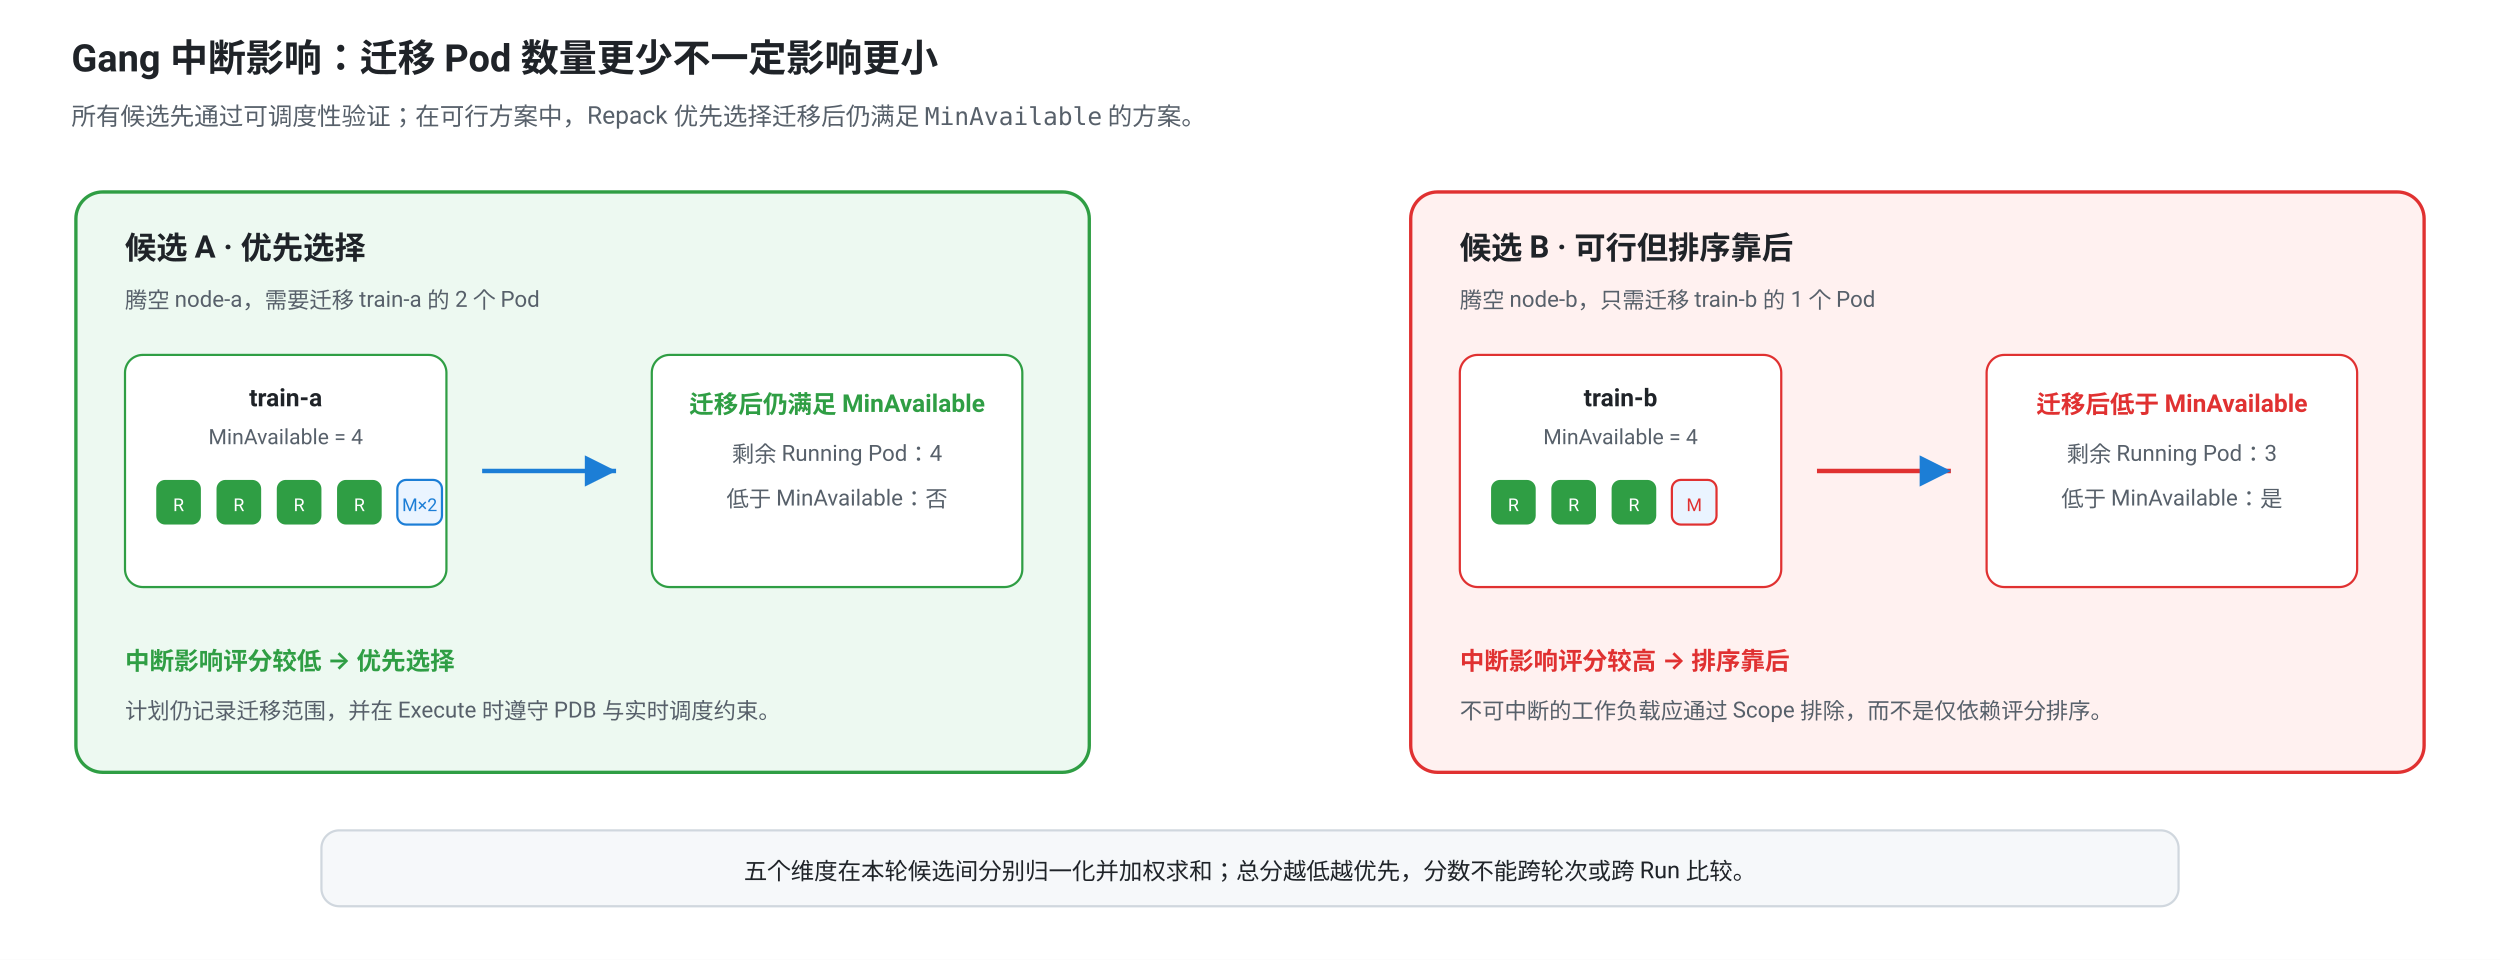
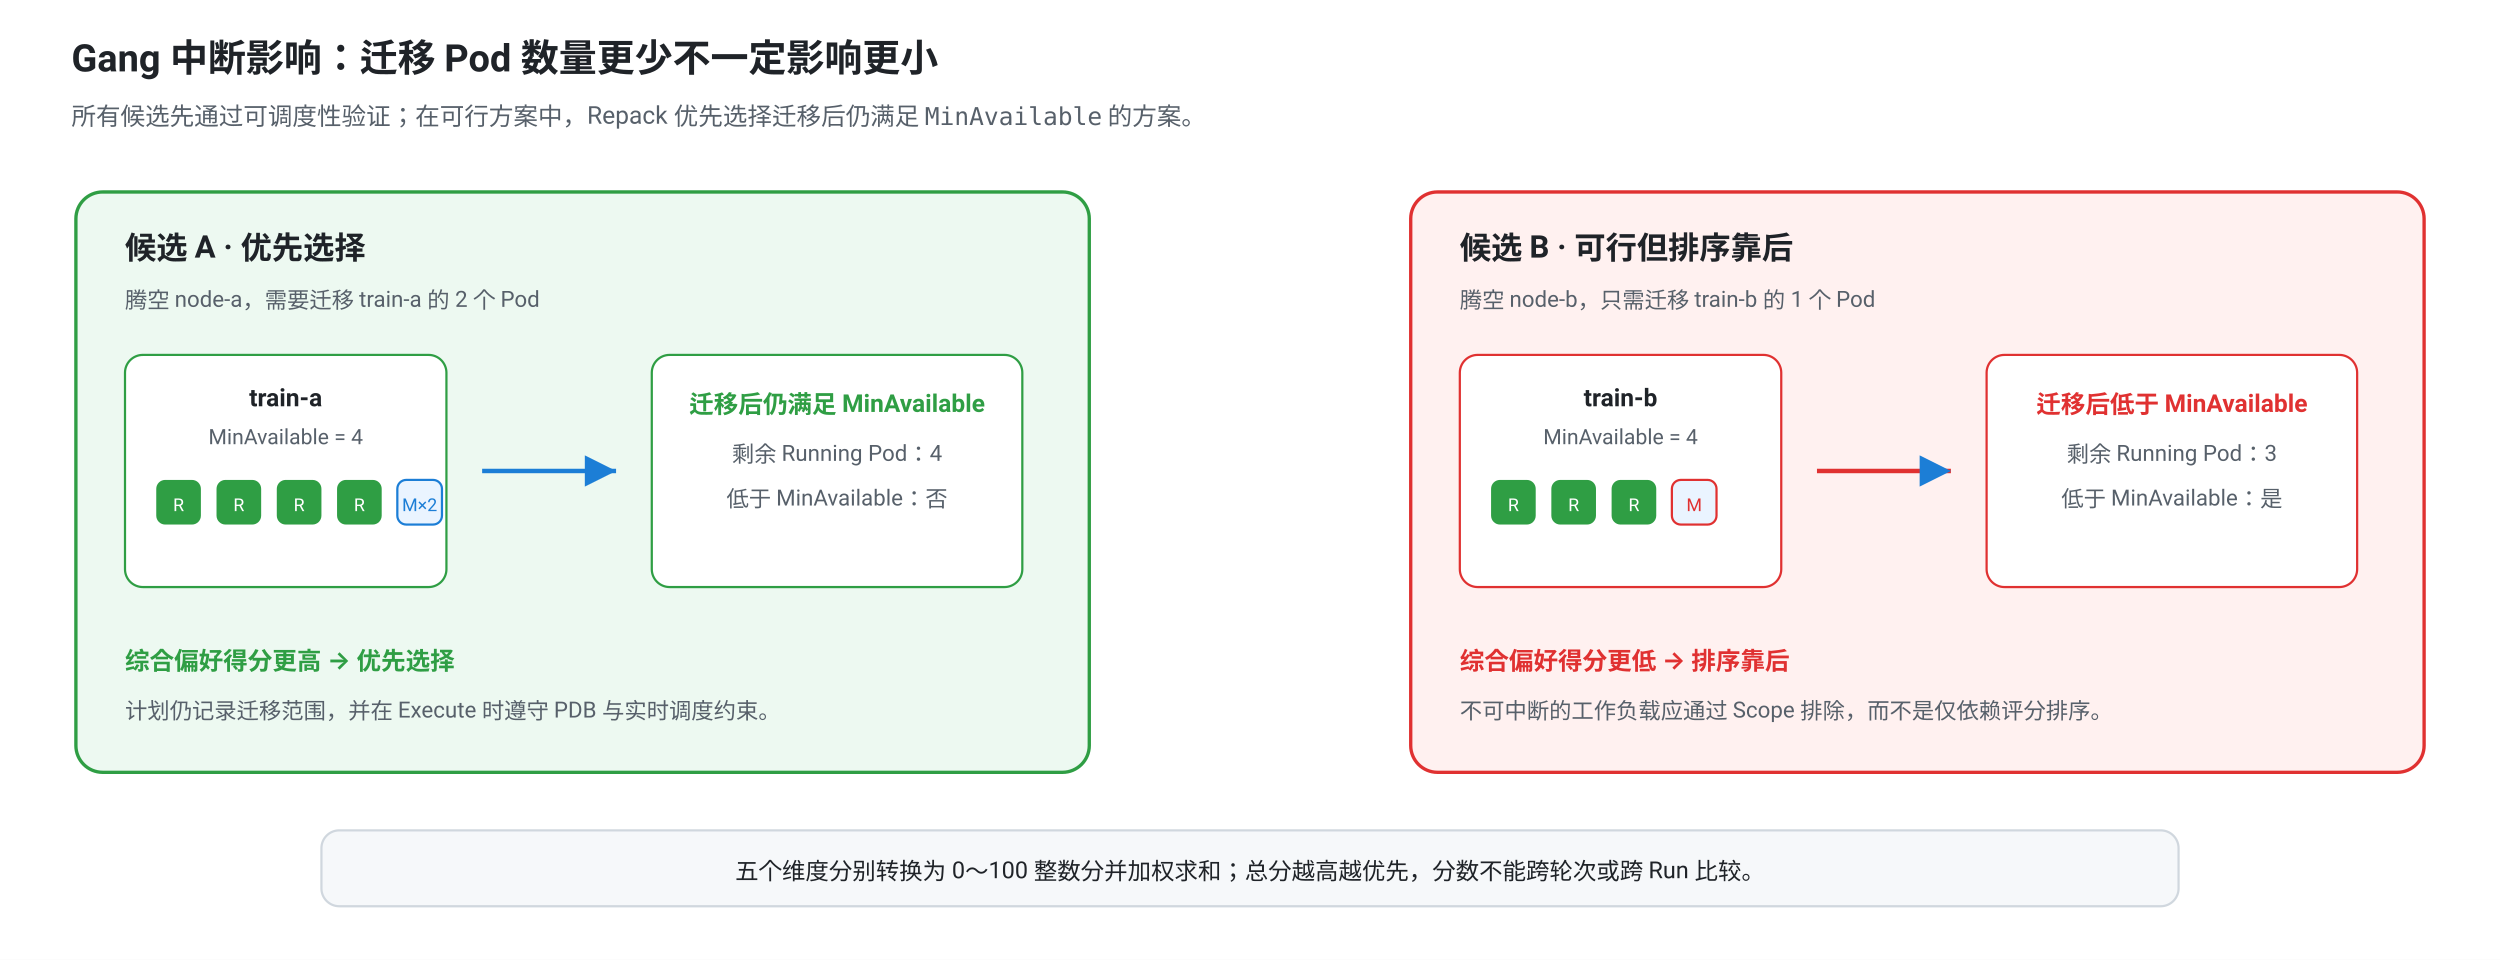
<svg xmlns="http://www.w3.org/2000/svg" viewBox="0 0 1120 430" font-family="-apple-system,BlinkMacSystemFont,'Segoe UI',Roboto,'PingFang SC','Microsoft YaHei',sans-serif" role="img">
  <defs>
    <marker id="arrow" markerWidth="10" markerHeight="10" refX="7" refY="3.5" orient="auto">
      <path d="M0,0 L7,3.5 L0,7 Z" fill="#1c7ed6" />
    </marker>
  </defs>
  <rect width="1120" height="430" fill="#fff" />
  <text x="32" y="32" font-size="17" font-weight="700" fill="#1f2328">Gang 中断影响：迁移 Pod 数量更少不一定影响更小</text>
  <text x="32" y="56" font-size="11" fill="#57606a">所有候选先通过可调度性验证；在可行方案中，Repack 优先选择迁移后仍满足 <tspan font-family="ui-monospace,Menlo,monospace">MinAvailable</tspan> 的方案。</text>
  <rect x="34" y="86" width="454" height="260" rx="12" fill="#edf9f1" stroke="#2f9e44" stroke-width="1.5" />
  <text x="56" y="116" font-size="14" font-weight="700" fill="#1f2328">候选 A · 优先选择</text>
  <text x="56" y="138" font-size="10" fill="#57606a">腾空 node-a，需要迁移 train-a 的 2 个 Pod</text>
  <rect x="56" y="159" width="144" height="104" rx="8" fill="#fff" stroke="#2f9e44" />
  <text x="128" y="182" text-anchor="middle" font-size="11" font-weight="700" fill="#1f2328">train-a</text>
  <text x="128" y="199" text-anchor="middle" font-size="9.5" fill="#57606a">MinAvailable = 4</text>
  <g transform="translate(70,215)">
    <rect width="20" height="20" rx="4" fill="#2f9e44" />
    <rect x="27" width="20" height="20" rx="4" fill="#2f9e44" />
    <rect x="54" width="20" height="20" rx="4" fill="#2f9e44" />
    <rect x="81" width="20" height="20" rx="4" fill="#2f9e44" />
    <rect x="108" width="20" height="20" rx="4" fill="#eaf4ff" stroke="#1c7ed6" />
    <text x="10" y="14" text-anchor="middle" font-size="8" fill="#fff">R</text>
    <text x="37" y="14" text-anchor="middle" font-size="8" fill="#fff">R</text>
    <text x="64" y="14" text-anchor="middle" font-size="8" fill="#fff">R</text>
    <text x="91" y="14" text-anchor="middle" font-size="8" fill="#fff">R</text>
    <text x="118" y="14" text-anchor="middle" font-size="8" fill="#1c7ed6">M×2</text>
  </g>
  <path d="M216,211 L276,211" fill="none" stroke="#1c7ed6" stroke-width="2" marker-end="url(#arrow)" />
  <rect x="292" y="159" width="166" height="104" rx="8" fill="#fff" stroke="#2f9e44" />
  <text x="375" y="185" text-anchor="middle" font-size="11" font-weight="700" fill="#2f9e44">迁移后仍满足 MinAvailable</text>
  <text x="375" y="207" text-anchor="middle" font-size="10" fill="#57606a">剩余 Running Pod：4</text>
  <text x="375" y="227" text-anchor="middle" font-size="10" fill="#57606a">低于 MinAvailable：否</text>
-   <text x="56" y="300" font-size="11" font-weight="700" fill="#2f9e44">中断影响评分较低 → 优先选择</text>
+   <text x="56" y="300" font-size="11" font-weight="700" fill="#2f9e44">综合偏好得分更高 → 优先选择</text>
  <text x="56" y="322" font-size="10" fill="#57606a">计划仍记录迁移范围，并在 Execute 时遵守 PDB 与实时调度约束。</text>
  <rect x="632" y="86" width="454" height="260" rx="12" fill="#fff1f0" stroke="#e03131" stroke-width="1.5" />
  <text x="654" y="116" font-size="14" font-weight="700" fill="#1f2328">候选 B · 可行但排序靠后</text>
  <text x="654" y="138" font-size="10" fill="#57606a">腾空 node-b，只需迁移 train-b 的 1 个 Pod</text>
  <rect x="654" y="159" width="144" height="104" rx="8" fill="#fff" stroke="#e03131" />
  <text x="726" y="182" text-anchor="middle" font-size="11" font-weight="700" fill="#1f2328">train-b</text>
  <text x="726" y="199" text-anchor="middle" font-size="9.5" fill="#57606a">MinAvailable = 4</text>
  <g transform="translate(668,215)">
    <rect width="20" height="20" rx="4" fill="#2f9e44" />
    <rect x="27" width="20" height="20" rx="4" fill="#2f9e44" />
    <rect x="54" width="20" height="20" rx="4" fill="#2f9e44" />
    <rect x="81" width="20" height="20" rx="4" fill="#eaf4ff" stroke="#e03131" />
    <text x="10" y="14" text-anchor="middle" font-size="8" fill="#fff">R</text>
    <text x="37" y="14" text-anchor="middle" font-size="8" fill="#fff">R</text>
    <text x="64" y="14" text-anchor="middle" font-size="8" fill="#fff">R</text>
    <text x="91" y="14" text-anchor="middle" font-size="8" fill="#e03131">M</text>
  </g>
  <path d="M814,211 L874,211" fill="none" stroke="#e03131" stroke-width="2" marker-end="url(#arrow)" />
  <rect x="890" y="159" width="166" height="104" rx="8" fill="#fff" stroke="#e03131" />
  <text x="973" y="185" text-anchor="middle" font-size="11" font-weight="700" fill="#e03131">迁移后低于 MinAvailable</text>
  <text x="973" y="207" text-anchor="middle" font-size="10" fill="#57606a">剩余 Running Pod：3</text>
  <text x="973" y="227" text-anchor="middle" font-size="10" fill="#57606a">低于 MinAvailable：是</text>
-   <text x="654" y="300" font-size="11" font-weight="700" fill="#e03131">中断影响评分较高 → 排序靠后</text>
+   <text x="654" y="300" font-size="11" font-weight="700" fill="#e03131">综合偏好得分更低 → 排序靠后</text>
  <text x="654" y="322" font-size="10" fill="#57606a">不可中断的工作负载应通过 Scope 排除，而不是仅依赖评分排序。</text>
  <rect x="144" y="372" width="832" height="34" rx="8" fill="#f6f8fa" stroke="#d0d7de" />
-   <text x="560" y="394" text-anchor="middle" font-size="10.5" fill="#1f2328">五个维度在本轮候选间分别归一化并加权求和；总分越低越优先，分数不能跨轮次或跨 Run 比较。</text>
+   <text x="560" y="394" text-anchor="middle" font-size="10.5" fill="#1f2328">五个维度分别转换为 0～100 整数分并加权求和；总分越高越优先，分数不能跨轮次或跨 Run 比较。</text>
</svg>
